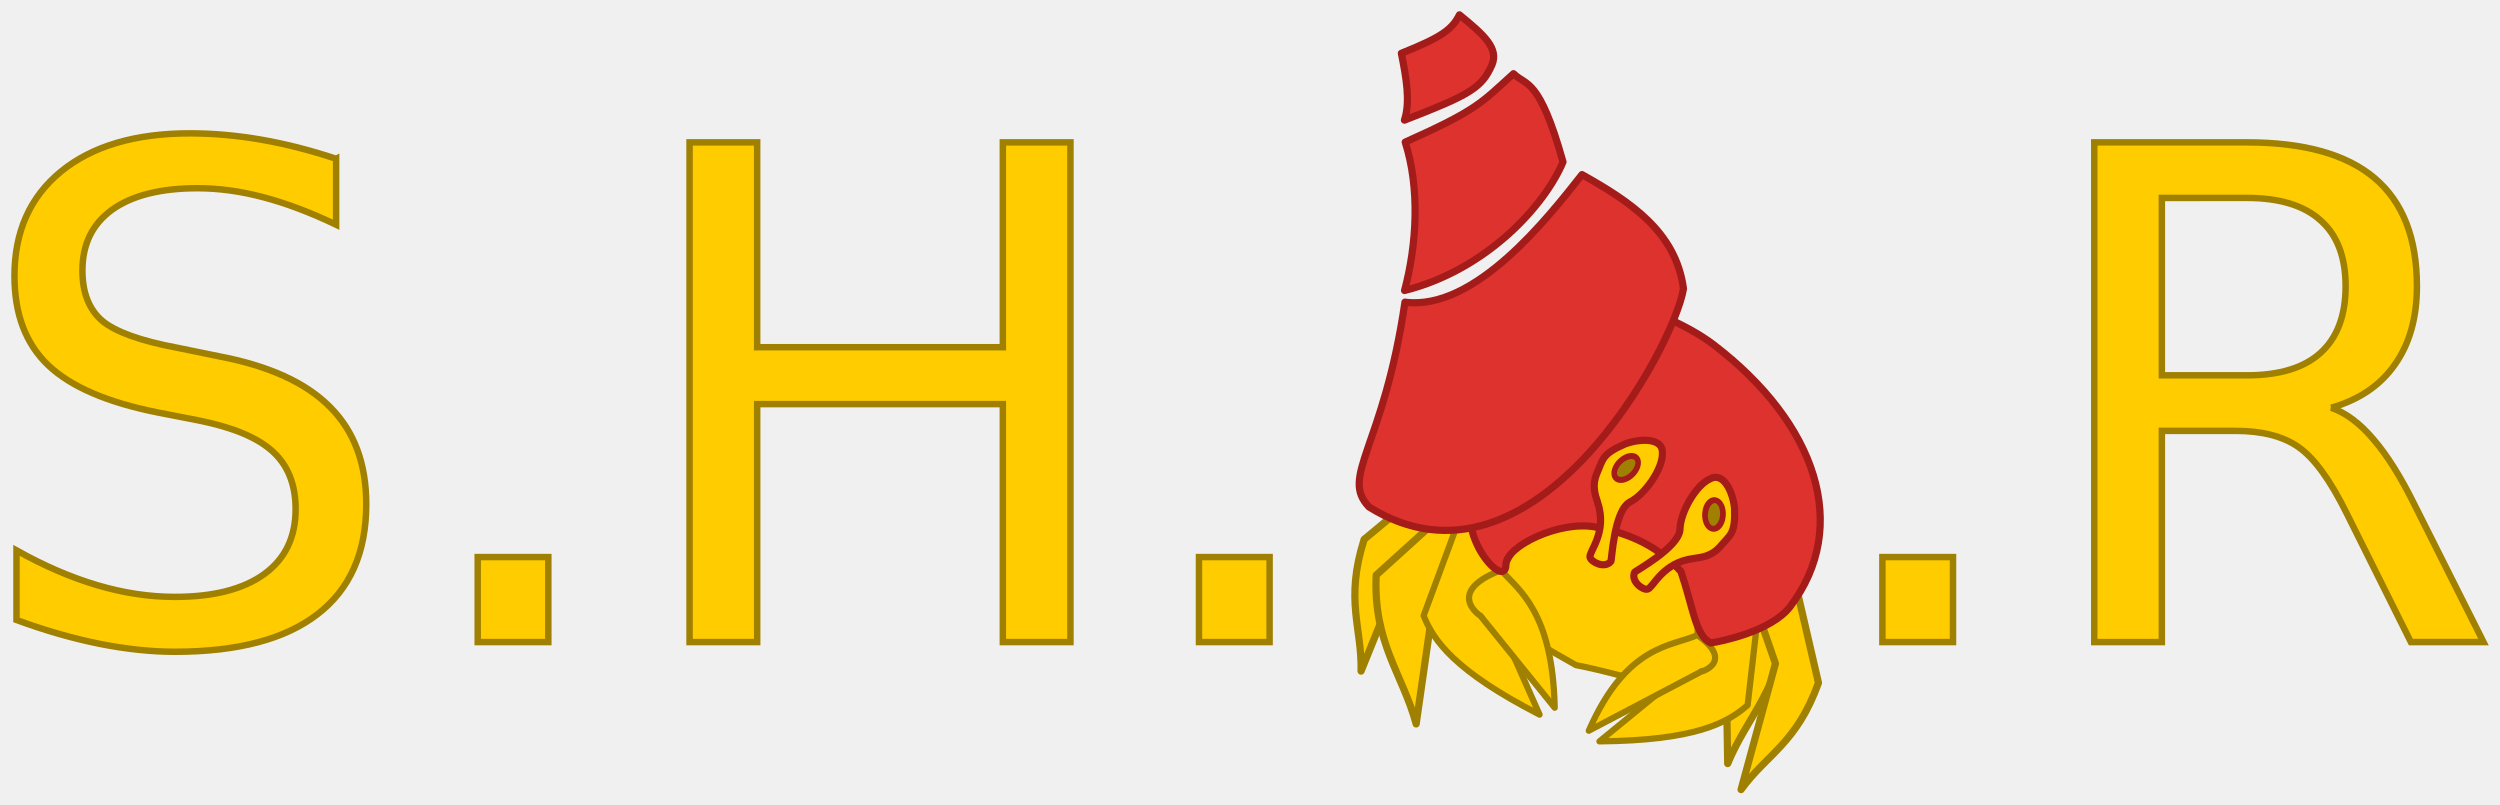
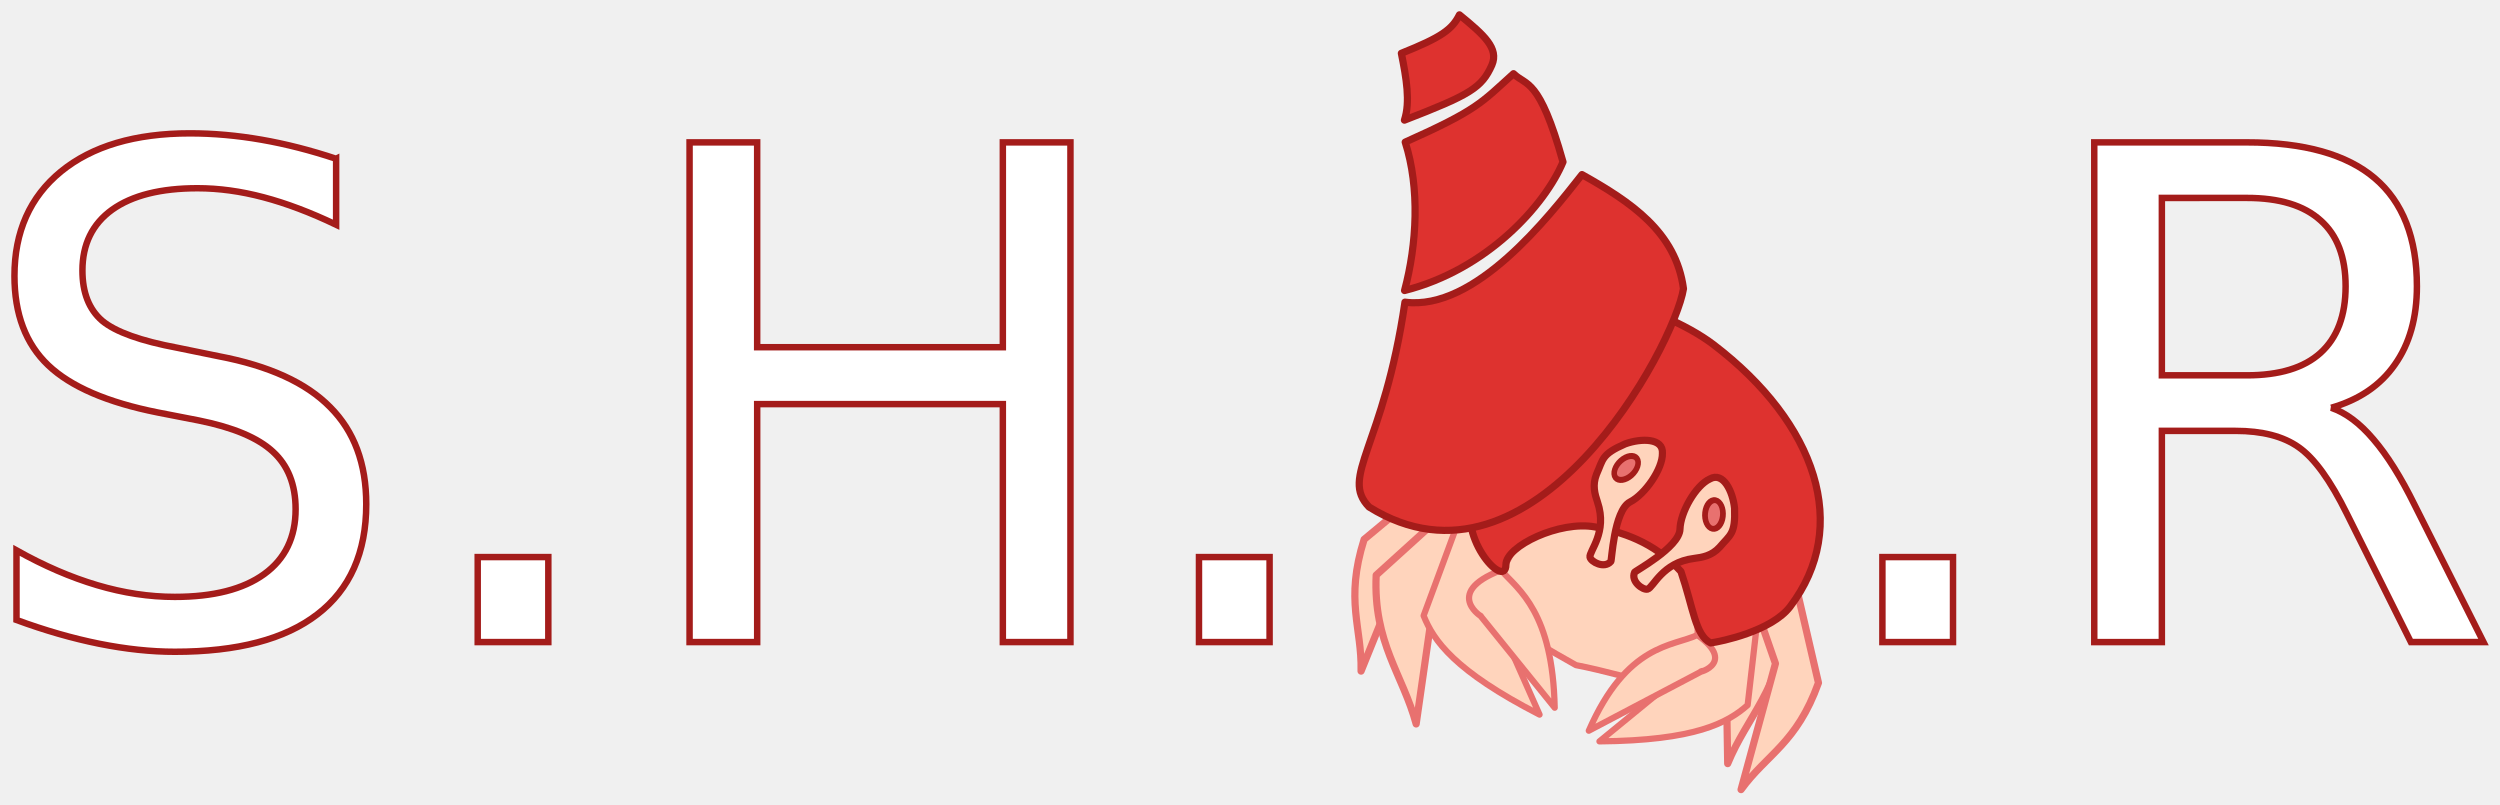
<svg xmlns="http://www.w3.org/2000/svg" width="222.36mm" height="71.55mm" viewBox="0 0 222.36 71.55" version="1.1" id="svg4551">
  <defs id="defs4545" />
  <g id="layer1" transform="translate(-13.2753,-11.22702)">
-     <path style="fill:#ffcc00;fill-opacity:1;stroke:#a08000;stroke-width:0.641;stroke-linecap:butt;stroke-linejoin:round;stroke-miterlimit:4;stroke-dasharray:none;stroke-dashoffset:6.667;stroke-opacity:1;paint-order:normal" d="m 166.46,59.838 c -3.932,-6.504 -5.71,-1.663 -8.057,0.184 l 8.344,7.222 0.196,11.902 c 1.732,-4.225 4.705,-6.66 5.194,-12.681 z" id="rect5675-3-2" />
-     <path style="fill:#ffcc00;fill-opacity:1;stroke:#a08000;stroke-width:0.641;stroke-linecap:butt;stroke-linejoin:round;stroke-miterlimit:4;stroke-dasharray:none;stroke-dashoffset:6.667;stroke-opacity:1;paint-order:normal" d="m 141.539,53.441 c 5.479,-5.726 5.21,-1.262 6.458,0.512 l -9.304,6.187 -4.359,10.778 c 0.089,-3.904 -1.459,-6.237 0.271,-11.714 z" id="rect5675-5-9-5" />
-     <path style="fill:#ffcc00;fill-opacity:1;stroke:#a08000;stroke-width:0.641;stroke-linecap:butt;stroke-linejoin:round;stroke-miterlimit:4;stroke-dasharray:none;stroke-dashoffset:6.667;stroke-opacity:1;paint-order:normal" d="m 142.143,56.525 c 4.719,-5.958 5.874,-0.931 7.969,1.196 l -9.186,6.114 -1.692,11.783 c -1.187,-4.41 -3.829,-7.199 -3.556,-13.234 z" id="rect5675-3" />
-     <g aria-label="S.H.  .R" style="font-style:normal;font-weight:normal;font-size:6.097px;line-height:1.25;font-family:sans-serif;letter-spacing:0px;word-spacing:0px;fill:#ffcc00;fill-opacity:1;stroke:#a08000;stroke-width:0.576;stroke-miterlimit:4;stroke-dasharray:none;stroke-opacity:1" id="text5935">
-       <path d="m 43.172,25.349 v 5.865 q -3.423,-1.637 -6.46,-2.441 -3.036,-0.804 -5.865,-0.804 -4.912,0 -7.591,1.905 -2.649,1.905 -2.649,5.418 0,2.947 1.756,4.465 1.786,1.488 6.728,2.411 l 3.632,0.744 q 6.728,1.28 9.913,4.525 3.215,3.215 3.215,8.633 0,6.46 -4.346,9.794 -4.317,3.334 -12.682,3.334 -3.156,0 -6.728,-0.714 -3.543,-0.714 -7.353,-2.114 v -6.192 q 3.662,2.054 7.174,3.096 3.513,1.042 6.906,1.042 5.15,0 7.948,-2.024 2.798,-2.024 2.798,-5.775 0,-3.275 -2.024,-5.12 -1.995,-1.846 -6.579,-2.769 l -3.662,-0.714 q -6.728,-1.34 -9.735,-4.197 -3.007,-2.858 -3.007,-7.948 0,-5.894 4.138,-9.288 4.168,-3.394 11.461,-3.394 3.126,0 6.371,0.566 3.245,0.566 6.639,1.697 z" style="font-style:normal;font-variant:normal;font-weight:normal;font-stretch:normal;font-size:60.968px;font-family:'Rockwell Condensed';-inkscape-font-specification:'Rockwell Condensed, ';fill:#ffcc00;fill-opacity:1;stroke:#a08000;stroke-width:0.576;stroke-miterlimit:4;stroke-dasharray:none;stroke-opacity:1" id="path896" />
-       <path d="m 55.764,60.775 h 6.281 v 7.561 h -6.281 z" style="font-style:normal;font-variant:normal;font-weight:normal;font-stretch:normal;font-size:60.968px;font-family:'Rockwell Condensed';-inkscape-font-specification:'Rockwell Condensed, ';fill:#ffcc00;fill-opacity:1;stroke:#a08000;stroke-width:0.576;stroke-miterlimit:4;stroke-dasharray:none;stroke-opacity:1" id="path898" />
-       <path d="m 74.608,23.89 h 6.013 V 42.109 H 102.472 V 23.89 h 6.013 v 44.446 h -6.013 V 47.17 H 80.622 V 68.336 H 74.608 Z" style="font-style:normal;font-variant:normal;font-weight:normal;font-stretch:normal;font-size:60.968px;font-family:'Rockwell Condensed';-inkscape-font-specification:'Rockwell Condensed, ';fill:#ffcc00;fill-opacity:1;stroke:#a08000;stroke-width:0.576;stroke-miterlimit:4;stroke-dasharray:none;stroke-opacity:1" id="path900" />
-       <path d="m 119.917,60.775 h 6.281 v 7.561 h -6.281 z" style="font-style:normal;font-variant:normal;font-weight:normal;font-stretch:normal;font-size:60.968px;font-family:'Rockwell Condensed';-inkscape-font-specification:'Rockwell Condensed, ';fill:#ffcc00;fill-opacity:1;stroke:#a08000;stroke-width:0.576;stroke-miterlimit:4;stroke-dasharray:none;stroke-opacity:1" id="path902" />
-       <path d="m 180.703,60.775 h 6.281 v 7.561 h -6.281 z" style="font-style:normal;font-variant:normal;font-weight:normal;font-stretch:normal;font-size:60.968px;font-family:'Rockwell Condensed';-inkscape-font-specification:'Rockwell Condensed, ';fill:#ffcc00;fill-opacity:1;stroke:#a08000;stroke-width:0.576;stroke-miterlimit:4;stroke-dasharray:none;stroke-opacity:1" id="path904" />
-       <path d="m 220.623,47.497 q 1.935,0.655 3.751,2.798 1.846,2.143 3.691,5.894 l 6.103,12.146 h -6.46 l -5.686,-11.402 q -2.203,-4.465 -4.287,-5.924 -2.054,-1.459 -5.626,-1.459 h -6.549 V 68.336 H 199.547 V 23.89 h 13.575 q 7.621,0 11.372,3.185 3.751,3.185 3.751,9.616 0,4.197 -1.965,6.966 -1.935,2.769 -5.656,3.84 z m -15.063,-18.665 v 15.778 h 7.561 q 4.346,0 6.549,-1.995 2.233,-2.024 2.233,-5.924 0,-3.9 -2.233,-5.865 -2.203,-1.995 -6.549,-1.995 z" style="font-style:normal;font-variant:normal;font-weight:normal;font-stretch:normal;font-size:60.968px;font-family:'Rockwell Condensed';-inkscape-font-specification:'Rockwell Condensed, ';fill:#ffcc00;fill-opacity:1;stroke:#a08000;stroke-width:0.576;stroke-miterlimit:4;stroke-dasharray:none;stroke-opacity:1" id="path906" />
+     <path style="fill:#ffd4bc;fill-opacity:1;stroke:#e8716f;stroke-width:0.641;stroke-linecap:butt;stroke-linejoin:round;stroke-miterlimit:4;stroke-dasharray:none;stroke-dashoffset:6.667;stroke-opacity:1;paint-order:normal" d="m 166.46,59.838 c -3.932,-6.504 -5.71,-1.663 -8.057,0.184 l 8.344,7.222 0.196,11.902 c 1.732,-4.225 4.705,-6.66 5.194,-12.681 z" id="rect5675-3-2" />
+     <path style="fill:#ffd4bc;fill-opacity:1;stroke:#e8716f;stroke-width:0.641;stroke-linecap:butt;stroke-linejoin:round;stroke-miterlimit:4;stroke-dasharray:none;stroke-dashoffset:6.667;stroke-opacity:1;paint-order:normal" d="m 141.539,53.441 c 5.479,-5.726 5.21,-1.262 6.458,0.512 l -9.304,6.187 -4.359,10.778 c 0.089,-3.904 -1.459,-6.237 0.271,-11.714 z" id="rect5675-5-9-5" />
+     <path style="fill:#ffd4bc;fill-opacity:1;stroke:#e8716f;stroke-width:0.641;stroke-linecap:butt;stroke-linejoin:round;stroke-miterlimit:4;stroke-dasharray:none;stroke-dashoffset:6.667;stroke-opacity:1;paint-order:normal" d="m 142.143,56.525 c 4.719,-5.958 5.874,-0.931 7.969,1.196 l -9.186,6.114 -1.692,11.783 c -1.187,-4.41 -3.829,-7.199 -3.556,-13.234 z" id="rect5675-3" />
+     <g aria-label="S.H.  .R" style="font-style:normal;font-weight:normal;font-size:6.097px;line-height:1.25;font-family:sans-serif;letter-spacing:0px;word-spacing:0px;fill:#ffffff;fill-opacity:1;stroke:#a41c1a;stroke-width:0.576;stroke-miterlimit:4;stroke-dasharray:none;stroke-opacity:1" id="text5935">
+       <path d="m 43.172,25.349 v 5.865 q -3.423,-1.637 -6.46,-2.441 -3.036,-0.804 -5.865,-0.804 -4.912,0 -7.591,1.905 -2.649,1.905 -2.649,5.418 0,2.947 1.756,4.465 1.786,1.488 6.728,2.411 l 3.632,0.744 q 6.728,1.28 9.913,4.525 3.215,3.215 3.215,8.633 0,6.46 -4.346,9.794 -4.317,3.334 -12.682,3.334 -3.156,0 -6.728,-0.714 -3.543,-0.714 -7.353,-2.114 v -6.192 q 3.662,2.054 7.174,3.096 3.513,1.042 6.906,1.042 5.15,0 7.948,-2.024 2.798,-2.024 2.798,-5.775 0,-3.275 -2.024,-5.12 -1.995,-1.846 -6.579,-2.769 l -3.662,-0.714 q -6.728,-1.34 -9.735,-4.197 -3.007,-2.858 -3.007,-7.948 0,-5.894 4.138,-9.288 4.168,-3.394 11.461,-3.394 3.126,0 6.371,0.566 3.245,0.566 6.639,1.697 z" style="font-style:normal;font-variant:normal;font-weight:normal;font-stretch:normal;font-size:60.968px;font-family:'Rockwell Condensed';-inkscape-font-specification:'Rockwell Condensed, ';fill:#ffffff;fill-opacity:1;stroke:#a41c1a;stroke-width:0.576;stroke-miterlimit:4;stroke-dasharray:none;stroke-opacity:1" id="path896" />
+       <path d="m 55.764,60.775 h 6.281 v 7.561 h -6.281 z" style="font-style:normal;font-variant:normal;font-weight:normal;font-stretch:normal;font-size:60.968px;font-family:'Rockwell Condensed';-inkscape-font-specification:'Rockwell Condensed, ';fill:#ffffff;fill-opacity:1;stroke:#a41c1a;stroke-width:0.576;stroke-miterlimit:4;stroke-dasharray:none;stroke-opacity:1" id="path898" />
+       <path d="m 74.608,23.89 h 6.013 V 42.109 H 102.472 V 23.89 h 6.013 v 44.446 h -6.013 V 47.17 H 80.622 V 68.336 H 74.608 Z" style="font-style:normal;font-variant:normal;font-weight:normal;font-stretch:normal;font-size:60.968px;font-family:'Rockwell Condensed';-inkscape-font-specification:'Rockwell Condensed, ';fill:#ffffff;fill-opacity:1;stroke:#a41c1a;stroke-width:0.576;stroke-miterlimit:4;stroke-dasharray:none;stroke-opacity:1" id="path900" />
+       <path d="m 119.917,60.775 h 6.281 v 7.561 h -6.281 z" style="font-style:normal;font-variant:normal;font-weight:normal;font-stretch:normal;font-size:60.968px;font-family:'Rockwell Condensed';-inkscape-font-specification:'Rockwell Condensed, ';fill:#ffffff;fill-opacity:1;stroke:#a41c1a;stroke-width:0.576;stroke-miterlimit:4;stroke-dasharray:none;stroke-opacity:1" id="path902" />
+       <path d="m 180.703,60.775 h 6.281 v 7.561 h -6.281 z" style="font-style:normal;font-variant:normal;font-weight:normal;font-stretch:normal;font-size:60.968px;font-family:'Rockwell Condensed';-inkscape-font-specification:'Rockwell Condensed, ';fill:#ffffff;fill-opacity:1;stroke:#a41c1a;stroke-width:0.576;stroke-miterlimit:4;stroke-dasharray:none;stroke-opacity:1" id="path904" />
+       <path d="m 220.623,47.497 q 1.935,0.655 3.751,2.798 1.846,2.143 3.691,5.894 l 6.103,12.146 h -6.46 l -5.686,-11.402 q -2.203,-4.465 -4.287,-5.924 -2.054,-1.459 -5.626,-1.459 h -6.549 V 68.336 H 199.547 V 23.89 h 13.575 q 7.621,0 11.372,3.185 3.751,3.185 3.751,9.616 0,4.197 -1.965,6.966 -1.935,2.769 -5.656,3.84 z m -15.063,-18.665 v 15.778 h 7.561 q 4.346,0 6.549,-1.995 2.233,-2.024 2.233,-5.924 0,-3.9 -2.233,-5.865 -2.203,-1.995 -6.549,-1.995 z" style="font-style:normal;font-variant:normal;font-weight:normal;font-stretch:normal;font-size:60.968px;font-family:'Rockwell Condensed';-inkscape-font-specification:'Rockwell Condensed, ';fill:#ffffff;fill-opacity:1;stroke:#a41c1a;stroke-width:0.576;stroke-miterlimit:4;stroke-dasharray:none;stroke-opacity:1" id="path906" />
    </g>
-     <path style="fill:#ffcc00;fill-opacity:1;stroke:#a08000;stroke-width:0.554;stroke-linecap:butt;stroke-linejoin:round;stroke-miterlimit:4;stroke-dasharray:none;stroke-dashoffset:6.667;stroke-opacity:1;paint-order:normal" d="m 147.389,54.897 c 10.963,-3.57 17.9,0.023 21.69,9.21 l -2.798,8.056 c -1.455,1.631 -7.874,-0.83 -12.832,-1.776 -4.912,-2.738 -8.34,-4.976 -9.808,-7.906 z" id="rect5651-0" />
-     <path style="fill:#ffcc00;fill-opacity:1;stroke:#a08000;stroke-width:0.554;stroke-linecap:butt;stroke-linejoin:round;stroke-miterlimit:4;stroke-dasharray:none;stroke-dashoffset:6.667;stroke-opacity:1;paint-order:normal" d="m 142.643,58.558 c 0.905,-5.996 1.484,-13.077 7.347,-2.526 l -4.362,8.415 4.581,10.341 c -7.56,-3.885 -9.43,-6.585 -10.311,-8.8 z" id="rect5680-4" />
-     <path style="fill:#ffcc00;fill-opacity:1;stroke:#a08000;stroke-width:0.554;stroke-linecap:butt;stroke-linejoin:round;stroke-miterlimit:4;stroke-dasharray:none;stroke-dashoffset:6.667;stroke-opacity:1;paint-order:normal" d="m 169.621,66.077 c 1.9,-5.759 4.581,-12.342 -5.419,-5.556 l 0.095,9.472 -8.76,7.175 c 8.504,-0.073 11.393,-1.643 13.18,-3.225 z" id="rect5680-5-6" />
-     <path style="fill:#ffcc00;fill-opacity:1;stroke:#a08000;stroke-width:0.641;stroke-linecap:butt;stroke-linejoin:round;stroke-miterlimit:4;stroke-dasharray:none;stroke-dashoffset:6.667;stroke-opacity:1;paint-order:normal" d="m 172.984,63.191 c -0.894,-7.863 -3.386,-4.145 -5.455,-3.483 l 3.662,10.536 -3.059,11.213 c 2.295,-3.164 4.943,-4.091 6.885,-9.496 z" id="rect5675-5-9" />
-     <path style="fill:#ffcc00;fill-opacity:1;stroke:#a08000;stroke-width:0.554;stroke-linecap:butt;stroke-linejoin:round;stroke-miterlimit:4;stroke-dasharray:none;stroke-dashoffset:6.667;stroke-opacity:1;paint-order:normal" d="m 164.692,70.904 -10.103,5.316 c 3.392,-7.769 7.496,-7.49 9.656,-8.511 3.8,2.717 -0.585,3.516 0.446,3.195 z" id="rect5680-4-6-5" />
-     <path style="fill:#ffcc00;fill-opacity:1;stroke:#a08000;stroke-width:0.554;stroke-linecap:butt;stroke-linejoin:round;stroke-miterlimit:4;stroke-dasharray:none;stroke-dashoffset:6.667;stroke-opacity:1;paint-order:normal" d="m 144.934,65.977 6.623,8.198 c -0.177,-8.473 -3.174,-10.465 -4.783,-12.228 -5.432,2.09 -1.292,4.414 -1.839,4.03 z" id="rect5680-4-6" />
+     <path style="fill:#ffd4bc;fill-opacity:1;stroke:#e8716f;stroke-width:0.554;stroke-linecap:butt;stroke-linejoin:round;stroke-miterlimit:4;stroke-dasharray:none;stroke-dashoffset:6.667;stroke-opacity:1;paint-order:normal" d="m 147.389,54.897 c 10.963,-3.57 17.9,0.023 21.69,9.21 l -2.798,8.056 c -1.455,1.631 -7.874,-0.83 -12.832,-1.776 -4.912,-2.738 -8.34,-4.976 -9.808,-7.906 z" id="rect5651-0" />
+     <path style="fill:#ffd4bc;fill-opacity:1;stroke:#e8716f;stroke-width:0.554;stroke-linecap:butt;stroke-linejoin:round;stroke-miterlimit:4;stroke-dasharray:none;stroke-dashoffset:6.667;stroke-opacity:1;paint-order:normal" d="m 142.643,58.558 c 0.905,-5.996 1.484,-13.077 7.347,-2.526 l -4.362,8.415 4.581,10.341 c -7.56,-3.885 -9.43,-6.585 -10.311,-8.8 z" id="rect5680-4" />
+     <path style="fill:#ffd4bc;fill-opacity:1;stroke:#e8716f;stroke-width:0.554;stroke-linecap:butt;stroke-linejoin:round;stroke-miterlimit:4;stroke-dasharray:none;stroke-dashoffset:6.667;stroke-opacity:1;paint-order:normal" d="m 169.621,66.077 c 1.9,-5.759 4.581,-12.342 -5.419,-5.556 l 0.095,9.472 -8.76,7.175 c 8.504,-0.073 11.393,-1.643 13.18,-3.225 z" id="rect5680-5-6" />
+     <path style="fill:#ffd4bc;fill-opacity:1;stroke:#e8716f;stroke-width:0.641;stroke-linecap:butt;stroke-linejoin:round;stroke-miterlimit:4;stroke-dasharray:none;stroke-dashoffset:6.667;stroke-opacity:1;paint-order:normal" d="m 172.984,63.191 c -0.894,-7.863 -3.386,-4.145 -5.455,-3.483 l 3.662,10.536 -3.059,11.213 c 2.295,-3.164 4.943,-4.091 6.885,-9.496 z" id="rect5675-5-9" />
+     <path style="fill:#ffd4bc;fill-opacity:1;stroke:#e8716f;stroke-width:0.554;stroke-linecap:butt;stroke-linejoin:round;stroke-miterlimit:4;stroke-dasharray:none;stroke-dashoffset:6.667;stroke-opacity:1;paint-order:normal" d="m 164.692,70.904 -10.103,5.316 c 3.392,-7.769 7.496,-7.49 9.656,-8.511 3.8,2.717 -0.585,3.516 0.446,3.195 z" id="rect5680-4-6-5" />
+     <path style="fill:#ffd4bc;fill-opacity:1;stroke:#e8716f;stroke-width:0.554;stroke-linecap:butt;stroke-linejoin:round;stroke-miterlimit:4;stroke-dasharray:none;stroke-dashoffset:6.667;stroke-opacity:1;paint-order:normal" d="m 144.934,65.977 6.623,8.198 c -0.177,-8.473 -3.174,-10.465 -4.783,-12.228 -5.432,2.09 -1.292,4.414 -1.839,4.03 z" id="rect5680-4-6" />
    <path style="fill:#de322f;fill-opacity:1;stroke:#a41c1a;stroke-width:0.641;stroke-linecap:butt;stroke-linejoin:round;stroke-miterlimit:4;stroke-dasharray:none;stroke-dashoffset:6.667;stroke-opacity:1;paint-order:normal" d="m 172.492,65.19 c -1.649,2.163 -6.101,3.091 -7.067,3.222 -1.371,-0.687 -1.532,-3.108 -2.642,-6.359 -2.448,-2.679 -5.334,-3.533 -7.637,-3.958 -3.151,-0.582 -7.924,1.702 -7.928,3.351 -0.006,2.381 -4.692,-2.733 -2.711,-6.475 2.998,-5.661 6.568,-14.692 12.086,-16.365 2.174,-0.659 6.865,1.574 9.084,3.268 9.199,7.022 12.229,16.214 6.815,23.315 z" id="path4508" />
    <path style="fill:#de322f;fill-opacity:1;stroke:#a41c1a;stroke-width:0.641;stroke-linecap:butt;stroke-linejoin:round;stroke-miterlimit:4;stroke-dasharray:none;stroke-dashoffset:6.667;stroke-opacity:1;paint-order:normal" d="m 138.237,38.102 c 6.25,0.816 12.792,-7.601 15.746,-11.347 4.343,2.435 8.355,5.105 9.027,10.149 -0.808,5.085 -13.333,28.53 -27.963,19.417 -2.626,-2.712 1.298,-5.279 3.19,-18.218 z" id="rect4495-3" />
    <path style="fill:#de322f;fill-opacity:1;stroke:#a41c1a;stroke-width:0.641;stroke-linecap:butt;stroke-linejoin:round;stroke-miterlimit:4;stroke-dasharray:none;stroke-dashoffset:6.667;stroke-opacity:1;paint-order:normal" d="m 138.26,23.868 c 6.442,-2.881 6.735,-3.473 9.633,-6.087 1.141,1.119 2.282,0.291 4.402,7.848 -1.59,3.816 -6.734,9.581 -14.093,11.438 1.102,-4.125 1.369,-9.104 0.059,-13.199 z" id="rect4495-3-0" />
    <path style="fill:#de322f;fill-opacity:1;stroke:#a41c1a;stroke-width:0.641;stroke-linecap:butt;stroke-linejoin:round;stroke-miterlimit:4;stroke-dasharray:none;stroke-dashoffset:6.667;stroke-opacity:1;paint-order:normal" d="m 137.918,15.967 c 3.581,-1.434 4.516,-2.119 5.166,-3.42 2.213,1.805 3.514,2.982 2.887,4.459 -0.905,2.044 -1.947,2.646 -7.78,4.908 0.538,-1.654 0.169,-3.736 -0.273,-5.948 z" id="rect4495-3-0-2" />
-     <path style="fill:#ffcc00;fill-opacity:1;stroke:#a41c1a;stroke-width:0.641;stroke-linecap:butt;stroke-linejoin:round;stroke-miterlimit:4;stroke-dasharray:none;stroke-dashoffset:6.667;stroke-opacity:1;paint-order:normal" d="m 156.546,61.168 c -0.572,0.67 -1.769,0.033 -1.85,-0.384 -0.102,-0.524 1.582,-2.201 0.669,-4.895 -0.243,-0.717 -0.473,-1.518 -0.091,-2.477 0.601,-1.338 0.421,-1.773 2.553,-2.705 1.427,-0.513 3.401,-0.528 3.31,0.843 0.029,1.386 -1.545,3.642 -2.874,4.322 -1.464,0.75 -1.632,5.376 -1.718,5.296 z" id="path5656-6-8-45-4" />
-     <path style="fill:#ffcc00;fill-opacity:1;stroke:#a41c1a;stroke-width:0.641;stroke-linecap:butt;stroke-linejoin:round;stroke-miterlimit:4;stroke-dasharray:none;stroke-dashoffset:6.667;stroke-opacity:1;paint-order:normal" d="m 158.663,62.134 c -0.356,0.804 0.74,1.601 1.152,1.493 0.518,-0.137 1.3,-2.378 4.131,-2.731 0.754,-0.094 1.577,-0.236 2.277,-0.996 0.947,-1.122 1.418,-1.149 1.332,-3.468 -0.158,-1.504 -1.004,-3.281 -2.202,-2.604 -1.264,0.577 -2.617,2.972 -2.653,4.46 -0.04,1.64 -4.146,3.805 -4.036,3.847 z" id="path5656-6-8-45-4-2" />
-     <ellipse style="fill:#a08000;fill-opacity:1;stroke:#a41c1a;stroke-width:0.519;stroke-linecap:butt;stroke-linejoin:round;stroke-miterlimit:4;stroke-dasharray:none;stroke-dashoffset:6.667;stroke-opacity:1;paint-order:normal" id="path4524" cx="95.262" cy="145.05" rx="1.276" ry="0.802" transform="matrix(0.7466309,-0.6652385,0.5983284,0.801251,0,0)" />
-     <ellipse style="fill:#a08000;fill-opacity:1;stroke:#a41c1a;stroke-width:0.519;stroke-linecap:butt;stroke-linejoin:round;stroke-miterlimit:4;stroke-dasharray:none;stroke-dashoffset:6.667;stroke-opacity:1;paint-order:normal" id="path4524-4" cx="-23.205" cy="171.715" rx="1.276" ry="0.802" transform="matrix(0.1122697,-0.9936778,0.9802831,0.1975979,0,0)" />
+     <path style="fill:#ffd4bc;fill-opacity:1;stroke:#a41c1a;stroke-width:0.641;stroke-linecap:butt;stroke-linejoin:round;stroke-miterlimit:4;stroke-dasharray:none;stroke-dashoffset:6.667;stroke-opacity:1;paint-order:normal" d="m 156.546,61.168 c -0.572,0.67 -1.769,0.033 -1.85,-0.384 -0.102,-0.524 1.582,-2.201 0.669,-4.895 -0.243,-0.717 -0.473,-1.518 -0.091,-2.477 0.601,-1.338 0.421,-1.773 2.553,-2.705 1.427,-0.513 3.401,-0.528 3.31,0.843 0.029,1.386 -1.545,3.642 -2.874,4.322 -1.464,0.75 -1.632,5.376 -1.718,5.296 z" id="path5656-6-8-45-4" />
+     <path style="fill:#ffd4bc;fill-opacity:1;stroke:#a41c1a;stroke-width:0.641;stroke-linecap:butt;stroke-linejoin:round;stroke-miterlimit:4;stroke-dasharray:none;stroke-dashoffset:6.667;stroke-opacity:1;paint-order:normal" d="m 158.663,62.134 c -0.356,0.804 0.74,1.601 1.152,1.493 0.518,-0.137 1.3,-2.378 4.131,-2.731 0.754,-0.094 1.577,-0.236 2.277,-0.996 0.947,-1.122 1.418,-1.149 1.332,-3.468 -0.158,-1.504 -1.004,-3.281 -2.202,-2.604 -1.264,0.577 -2.617,2.972 -2.653,4.46 -0.04,1.64 -4.146,3.805 -4.036,3.847 z" id="path5656-6-8-45-4-2" />
+     <ellipse style="fill:#e8716f;fill-opacity:1;stroke:#a41c1a;stroke-width:0.519;stroke-linecap:butt;stroke-linejoin:round;stroke-miterlimit:4;stroke-dasharray:none;stroke-dashoffset:6.667;stroke-opacity:1;paint-order:normal" id="path4524" cx="95.262" cy="145.05" rx="1.276" ry="0.802" transform="matrix(0.7466309,-0.6652385,0.5983284,0.801251,0,0)" />
+     <ellipse style="fill:#e8716f;fill-opacity:1;stroke:#a41c1a;stroke-width:0.519;stroke-linecap:butt;stroke-linejoin:round;stroke-miterlimit:4;stroke-dasharray:none;stroke-dashoffset:6.667;stroke-opacity:1;paint-order:normal" id="path4524-4" cx="-23.205" cy="171.715" rx="1.276" ry="0.802" transform="matrix(0.1122697,-0.9936778,0.9802831,0.1975979,0,0)" />
  </g>
</svg>
